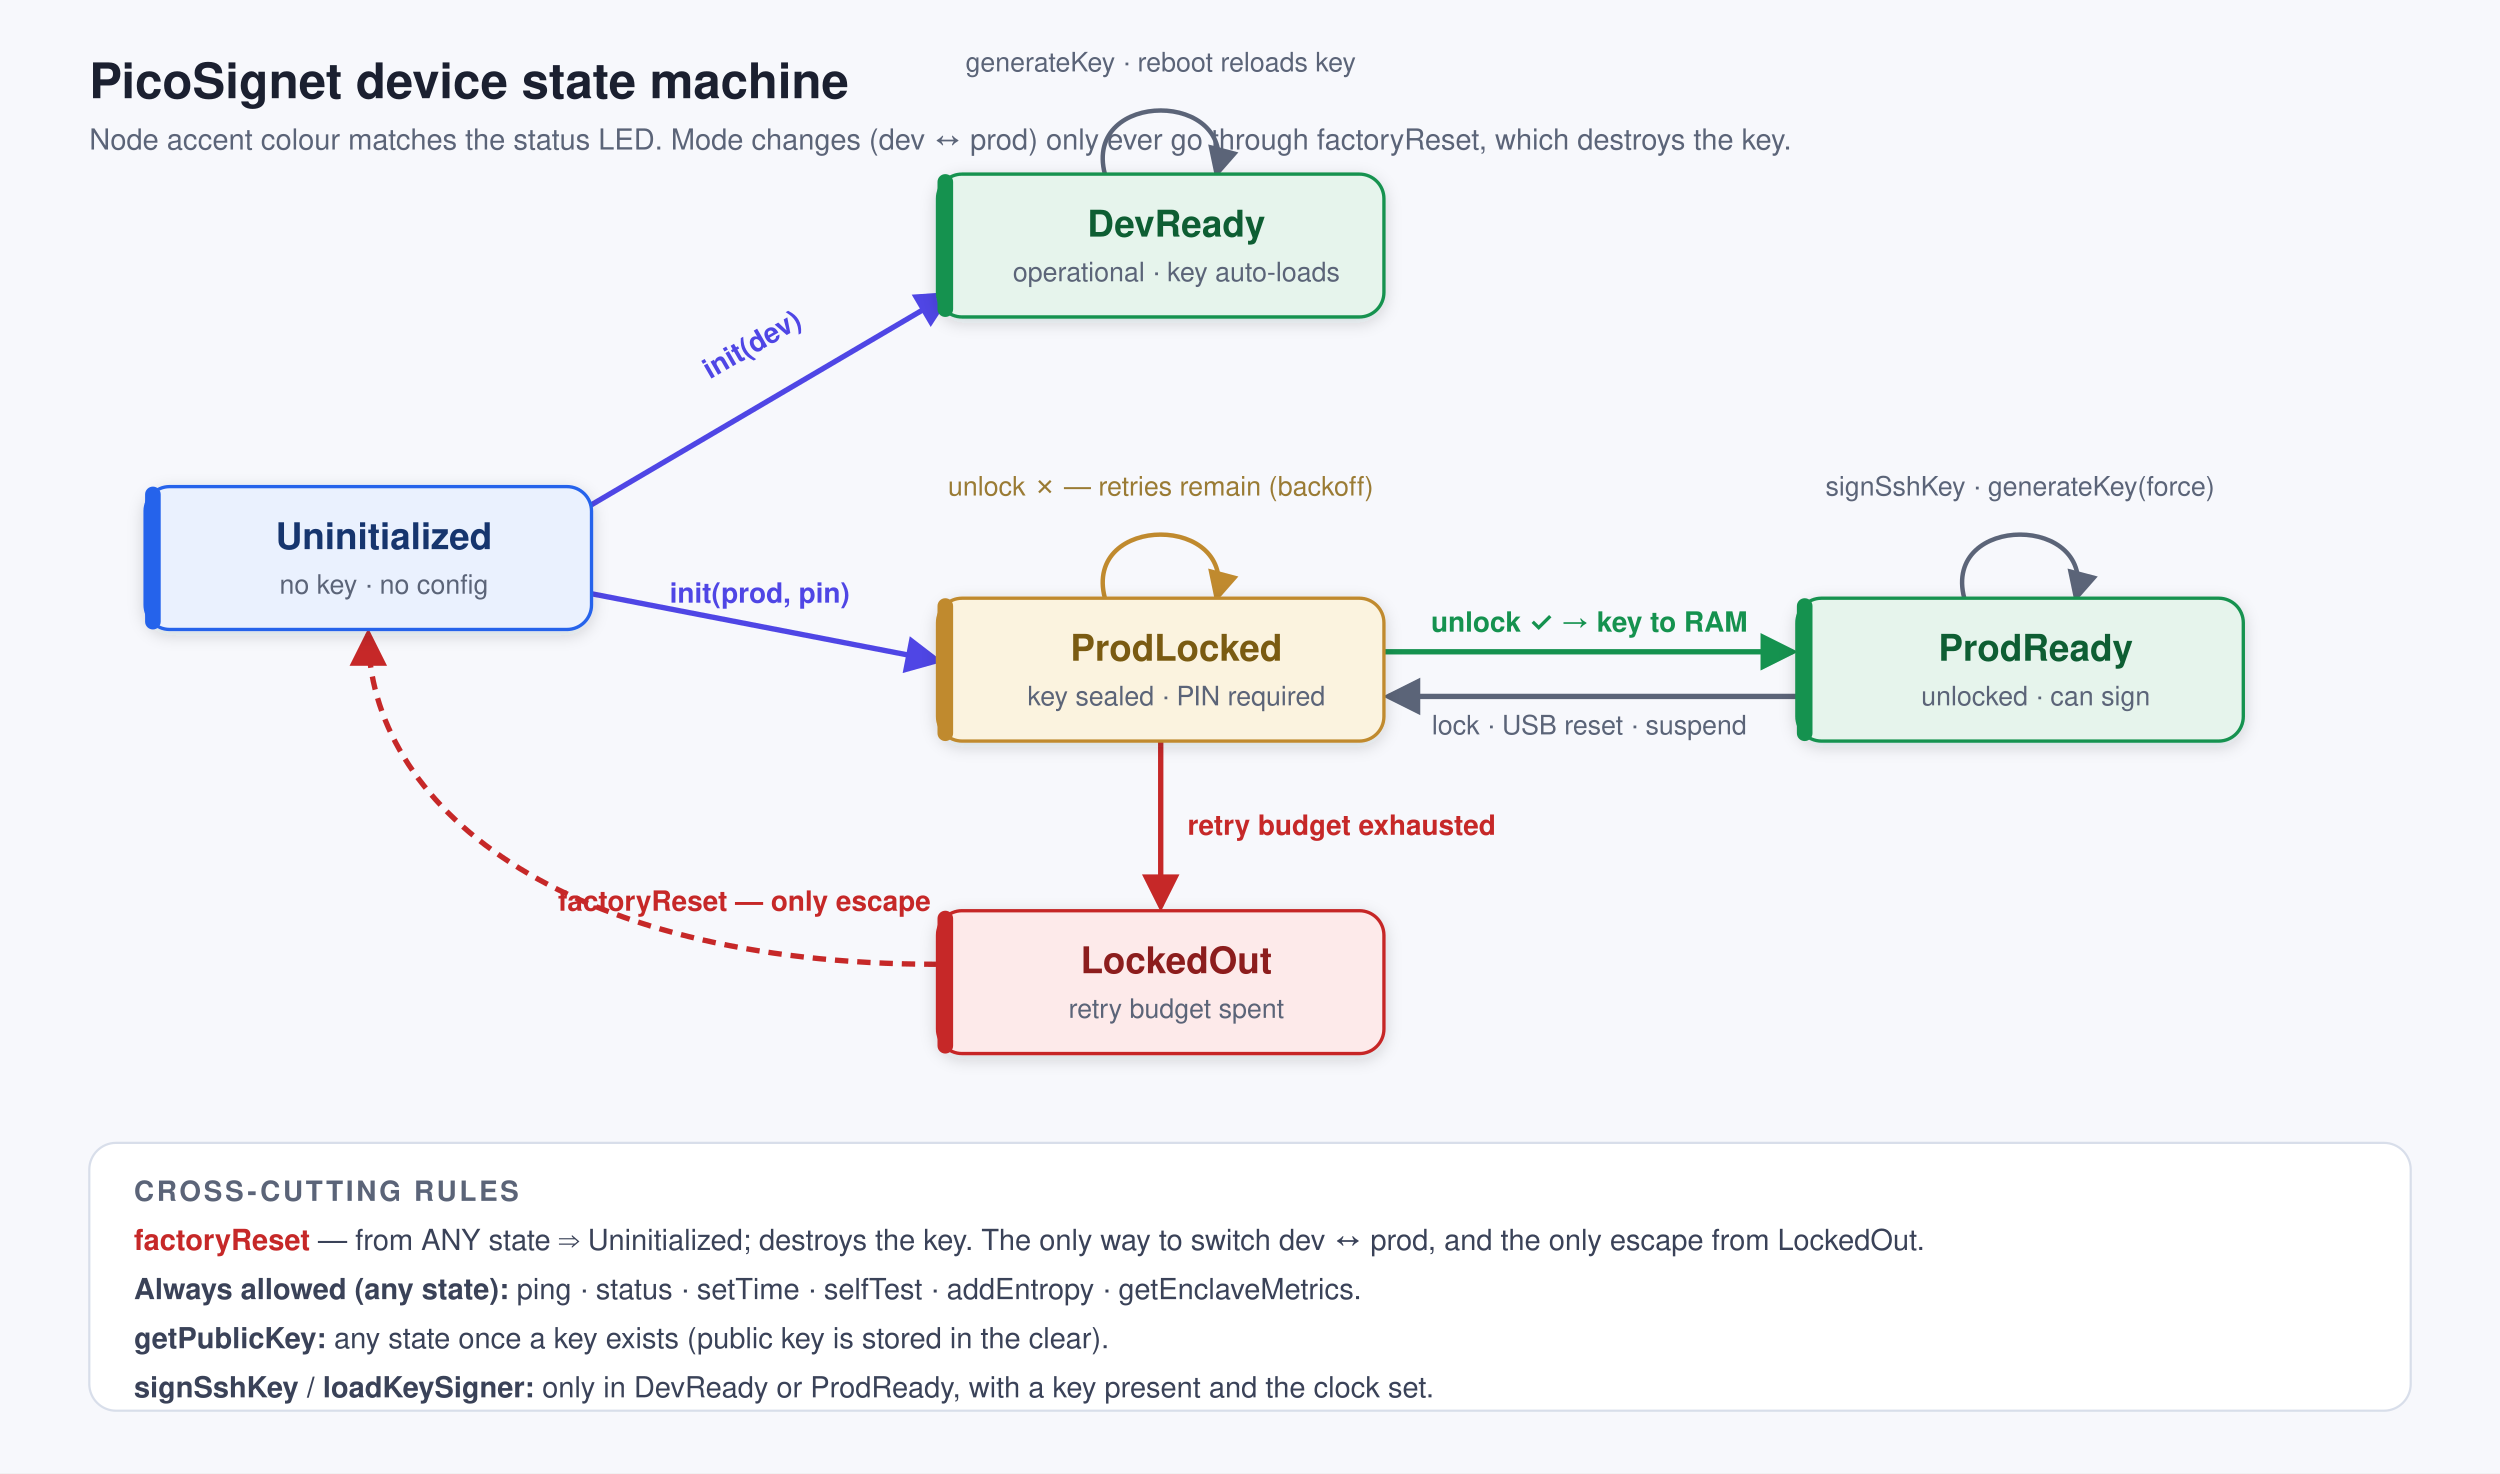
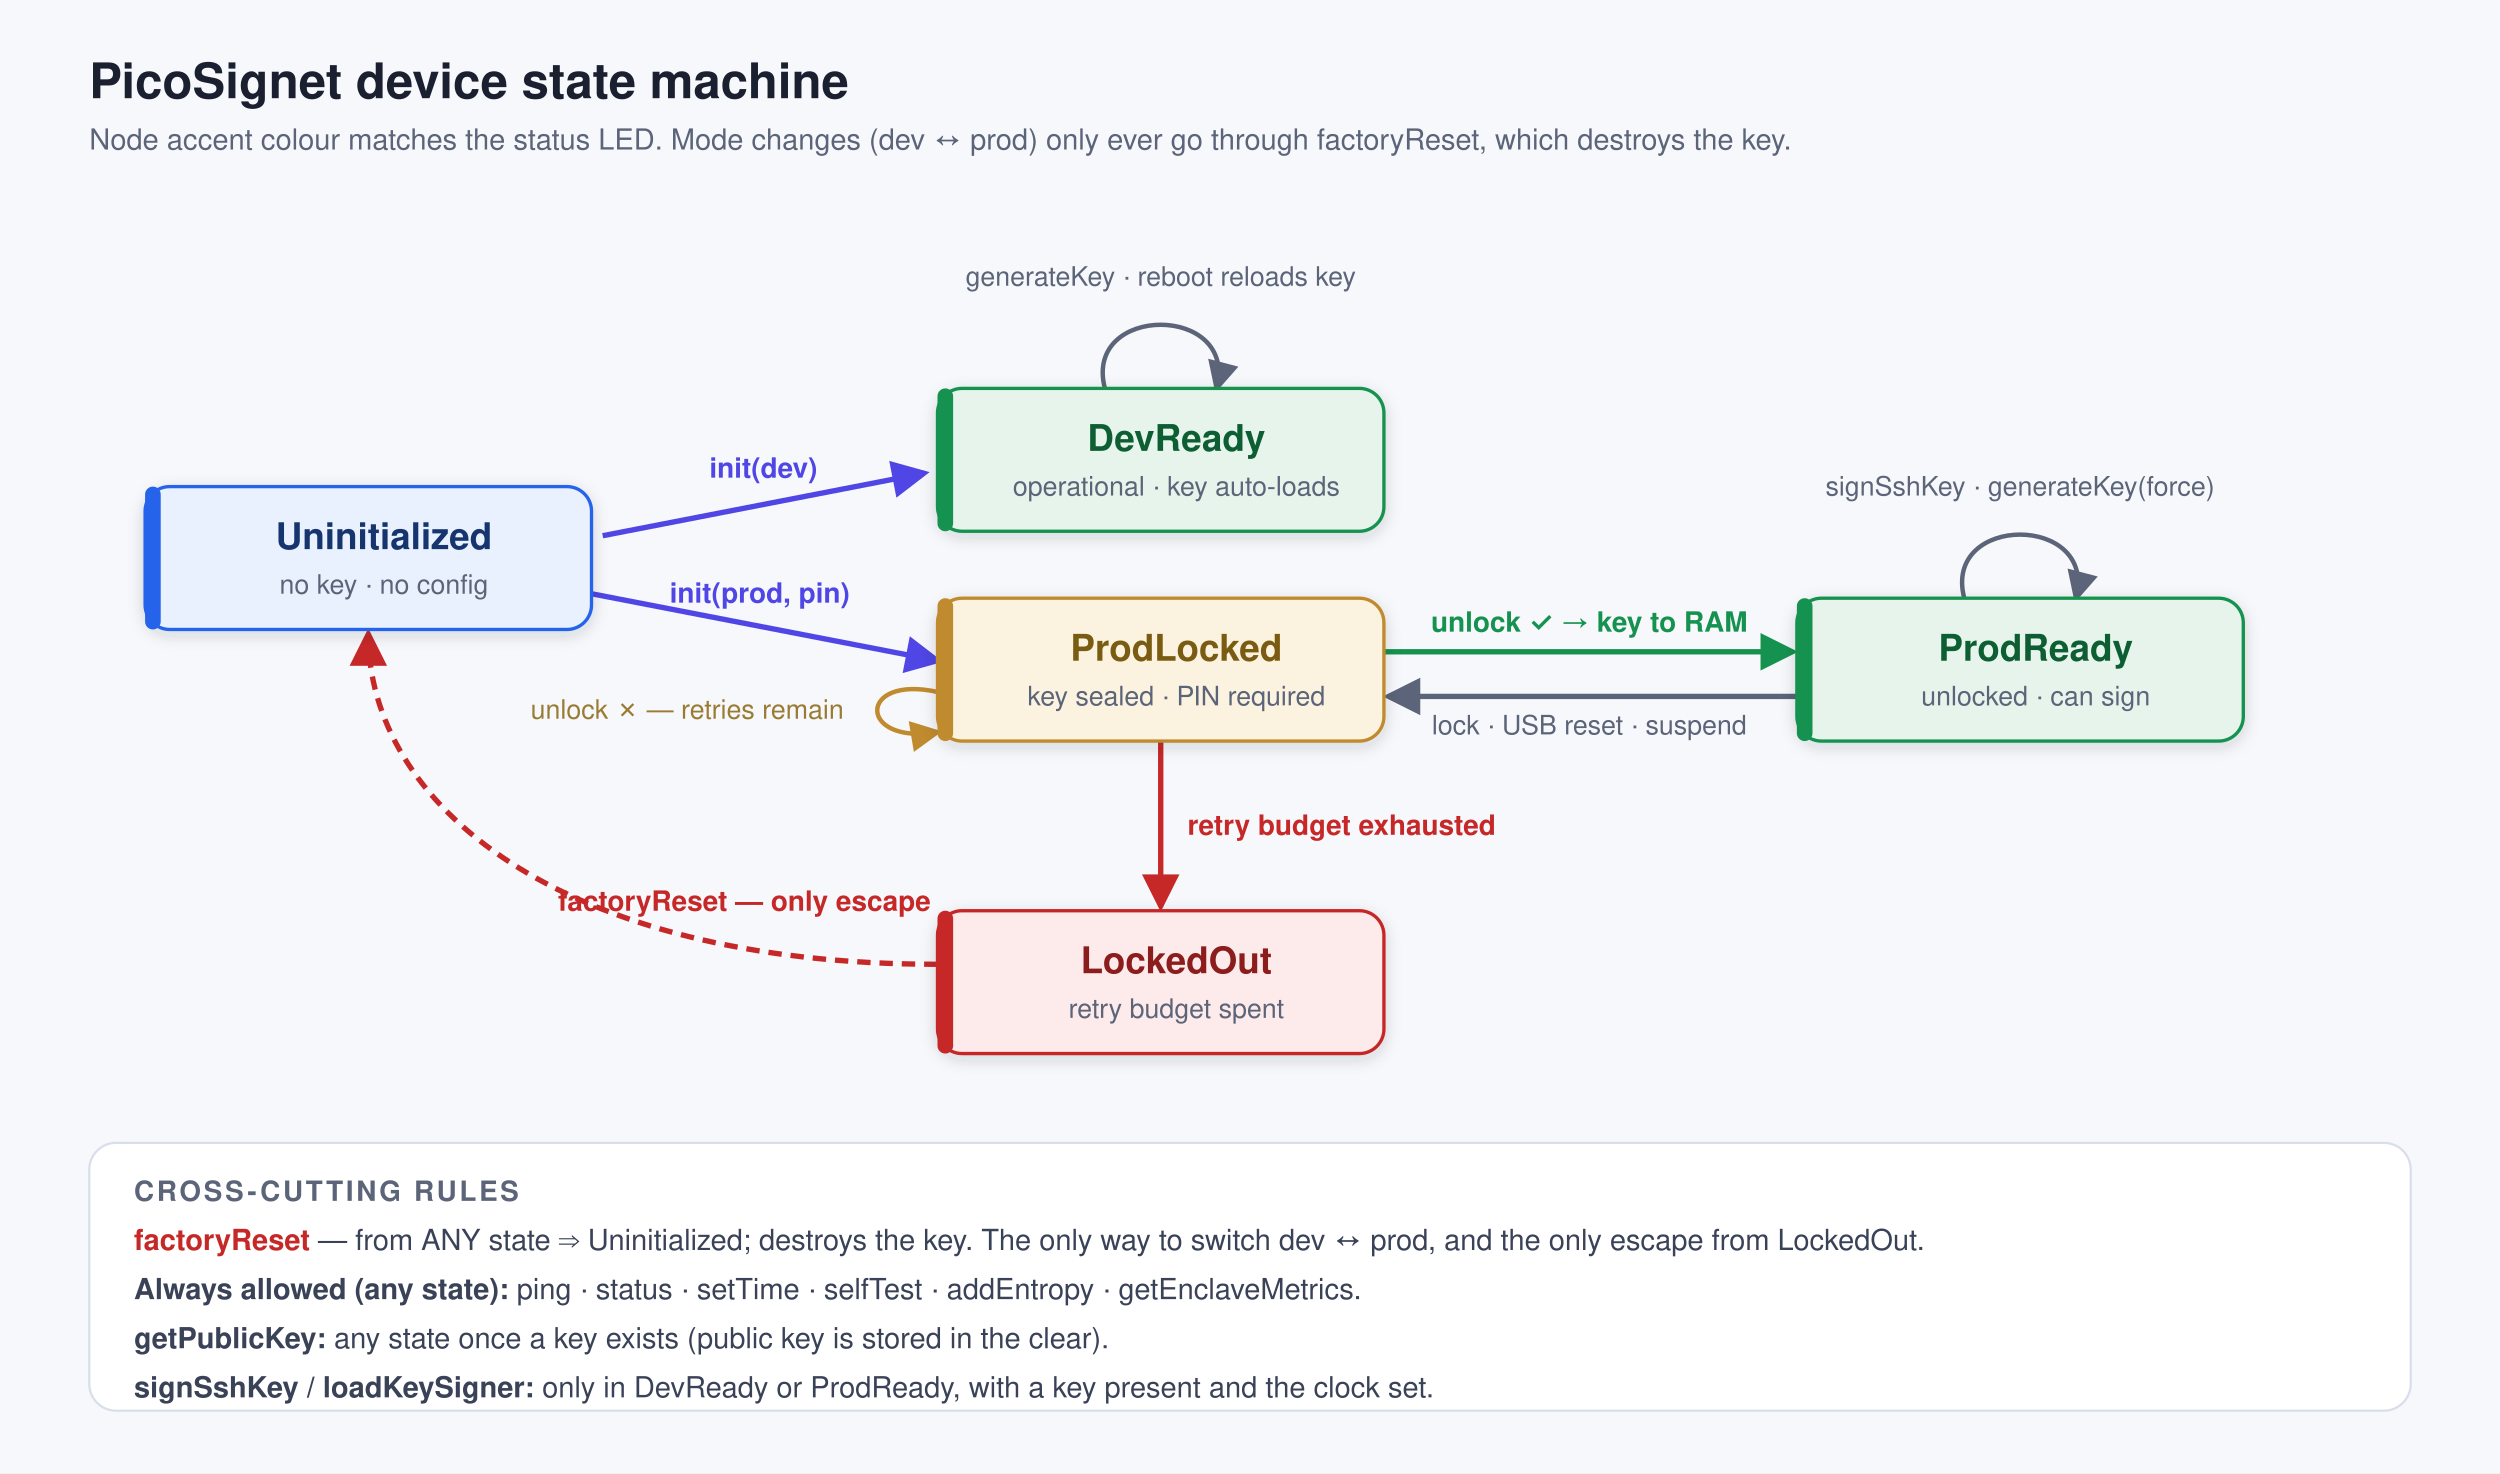
<svg xmlns="http://www.w3.org/2000/svg" viewBox="0 0 1120 660" font-family="'Segoe UI', system-ui, -apple-system, Helvetica, Arial, sans-serif">
  <defs>
    <filter id="sh" x="-20%" y="-20%" width="140%" height="140%">
      <feDropShadow dx="0" dy="2" stdDeviation="3.5" flood-color="#1b2030" flood-opacity="0.16" />
    </filter>
    <marker id="mi" viewBox="0 0 10 10" refX="8.5" refY="5" markerWidth="7" markerHeight="7" orient="auto-start-reverse">
      <path d="M0 0 L10 5 L0 10 z" fill="#4f46e5" />
    </marker>
    <marker id="mg" viewBox="0 0 10 10" refX="8.5" refY="5" markerWidth="7" markerHeight="7" orient="auto-start-reverse">
      <path d="M0 0 L10 5 L0 10 z" fill="#15924f" />
    </marker>
    <marker id="mr" viewBox="0 0 10 10" refX="8.5" refY="5" markerWidth="7" markerHeight="7" orient="auto-start-reverse">
      <path d="M0 0 L10 5 L0 10 z" fill="#c62828" />
    </marker>
    <marker id="ms" viewBox="0 0 10 10" refX="8.5" refY="5" markerWidth="7" markerHeight="7" orient="auto-start-reverse">
      <path d="M0 0 L10 5 L0 10 z" fill="#5b6478" />
    </marker>
    <marker id="ma" viewBox="0 0 10 10" refX="8.5" refY="5" markerWidth="7" markerHeight="7" orient="auto-start-reverse">
      <path d="M0 0 L10 5 L0 10 z" fill="#c08a2e" />
    </marker>
  </defs>
  <rect width="1120" height="660" fill="#f7f8fc" />
  <text x="40" y="44" fill="#1b2030" font-size="22" font-weight="700">PicoSignet device state machine</text>
  <text x="40" y="67" fill="#5b6478" font-size="13">Node accent colour matches the status LED. Mode changes (dev ↔ prod) only ever go through factoryReset, which destroys the key.</text>
-   <path d="M255 232 L425 132" fill="none" stroke="#4f46e5" stroke-width="2.4" marker-end="url(#mi)" />
-   <text x="318" y="170" fill="#4f46e5" font-size="12.5" font-weight="600" transform="rotate(-30 318 170)">init(dev)</text>
+   <path d="M270 240 L414 212" fill="none" stroke="#4f46e5" stroke-width="2.4" marker-end="url(#mi)" />
+   <text x="342" y="214" text-anchor="middle" fill="#4f46e5" font-size="12.5" font-weight="600">init(dev)</text>
  <path d="M265 266 L420 296" fill="none" stroke="#4f46e5" stroke-width="2.4" marker-end="url(#mi)" />
  <text x="300" y="270" fill="#4f46e5" font-size="12.5" font-weight="600">init(prod, pin)</text>
-   <path d="M495 78 C485 40, 555 40, 545 78" fill="none" stroke="#5b6478" stroke-width="2" marker-end="url(#ms)" />
-   <text x="520" y="32" text-anchor="middle" fill="#5b6478" font-size="12">generateKey · reboot reloads key</text>
-   <path d="M495 268 C485 230, 555 230, 545 268" fill="none" stroke="#c08a2e" stroke-width="2" marker-end="url(#ma)" />
-   <text x="520" y="222" text-anchor="middle" fill="#9a7b34" font-size="12">unlock ✗ — retries remain (backoff)</text>
+   <path d="M495 174 C485 136, 555 136, 545 174" fill="none" stroke="#5b6478" stroke-width="2" marker-end="url(#ms)" />
+   <text x="520" y="128" text-anchor="middle" fill="#5b6478" font-size="12">generateKey · reboot reloads key</text>
+   <path d="M420 310 C384 302, 384 334, 420 328" fill="none" stroke="#c08a2e" stroke-width="2" marker-end="url(#ma)" />
+   <text x="378" y="322" text-anchor="end" fill="#9a7b34" font-size="12">unlock ✗ — retries remain</text>
  <path d="M620 292 L803 292" fill="none" stroke="#15924f" stroke-width="2.4" marker-end="url(#mg)" />
  <text x="712" y="283" text-anchor="middle" fill="#15924f" font-size="12.5" font-weight="600">unlock ✓ → key to RAM</text>
  <path d="M805 312 L622 312" fill="none" stroke="#5b6478" stroke-width="2.4" marker-end="url(#ms)" />
  <text x="712" y="329" text-anchor="middle" fill="#5b6478" font-size="12">lock · USB reset · suspend</text>
  <path d="M880 268 C870 230, 940 230, 930 268" fill="none" stroke="#5b6478" stroke-width="2" marker-end="url(#ms)" />
  <text x="905" y="222" text-anchor="middle" fill="#5b6478" font-size="12">signSshKey · generateKey(force)</text>
  <path d="M520 332 L520 406" fill="none" stroke="#c62828" stroke-width="2.4" marker-end="url(#mr)" />
  <text x="532" y="374" fill="#c62828" font-size="12.5" font-weight="600">retry budget exhausted</text>
  <path d="M420 432 C250 432, 165 360, 165 284" fill="none" stroke="#c62828" stroke-width="2.4" stroke-dasharray="6 4" marker-end="url(#mr)" />
  <text x="250" y="408" fill="#c62828" font-size="12.5" font-weight="600">factoryReset — only escape</text>
  <g filter="url(#sh)">
    <rect x="65" y="218" width="200" height="64" rx="11" fill="#eaf1fe" stroke="#2563eb" stroke-width="1.5" />
  </g>
  <rect x="65" y="218" width="7" height="64" rx="3.5" fill="#2563eb" />
  <text x="172" y="246" text-anchor="middle" fill="#16356e" font-size="16.5" font-weight="700">Uninitialized</text>
  <text x="172" y="266" text-anchor="middle" fill="#5b6478" font-size="12">no key · no config</text>
  <g filter="url(#sh)">
-     <rect x="420" y="78" width="200" height="64" rx="11" fill="#e6f4ec" stroke="#15924f" stroke-width="1.5" />
+     <rect x="420" y="174" width="200" height="64" rx="11" fill="#e6f4ec" stroke="#15924f" stroke-width="1.5" />
  </g>
-   <rect x="420" y="78" width="7" height="64" rx="3.5" fill="#15924f" />
-   <text x="527" y="106" text-anchor="middle" fill="#0e5e33" font-size="16.5" font-weight="700">DevReady</text>
-   <text x="527" y="126" text-anchor="middle" fill="#5b6478" font-size="12">operational · key auto-loads</text>
+   <rect x="420" y="174" width="7" height="64" rx="3.5" fill="#15924f" />
+   <text x="527" y="202" text-anchor="middle" fill="#0e5e33" font-size="16.5" font-weight="700">DevReady</text>
+   <text x="527" y="222" text-anchor="middle" fill="#5b6478" font-size="12">operational · key auto-loads</text>
  <g filter="url(#sh)">
    <rect x="420" y="268" width="200" height="64" rx="11" fill="#fbf3df" stroke="#c08a2e" stroke-width="1.5" />
  </g>
  <rect x="420" y="268" width="7" height="64" rx="3.5" fill="#c08a2e" />
  <text x="527" y="296" text-anchor="middle" fill="#7a5b12" font-size="16.5" font-weight="700">ProdLocked</text>
  <text x="527" y="316" text-anchor="middle" fill="#5b6478" font-size="12">key sealed · PIN required</text>
  <g filter="url(#sh)">
    <rect x="805" y="268" width="200" height="64" rx="11" fill="#e6f4ec" stroke="#15924f" stroke-width="1.5" />
  </g>
  <rect x="805" y="268" width="7" height="64" rx="3.5" fill="#15924f" />
  <text x="912" y="296" text-anchor="middle" fill="#0e5e33" font-size="16.5" font-weight="700">ProdReady</text>
  <text x="912" y="316" text-anchor="middle" fill="#5b6478" font-size="12">unlocked · can sign</text>
  <g filter="url(#sh)">
    <rect x="420" y="408" width="200" height="64" rx="11" fill="#fdeaea" stroke="#c62828" stroke-width="1.5" />
  </g>
  <rect x="420" y="408" width="7" height="64" rx="3.5" fill="#c62828" />
  <text x="527" y="436" text-anchor="middle" fill="#8c1d1d" font-size="16.5" font-weight="700">LockedOut</text>
  <text x="527" y="456" text-anchor="middle" fill="#5b6478" font-size="12">retry budget spent</text>
  <rect x="40" y="512" width="1040" height="120" rx="12" fill="#ffffff" stroke="#d8deea" />
  <text x="60" y="538" fill="#5b6478" font-size="12.5" font-weight="700" letter-spacing="1.2">CROSS-CUTTING RULES</text>
  <g font-size="13" fill="#3a4258">
    <text x="60" y="560">
      <tspan fill="#c62828" font-weight="600">factoryReset</tspan> — from ANY state ⇒ Uninitialized; destroys the key. The only way to switch dev ↔ prod, and the only escape from LockedOut.</text>
    <text x="60" y="582">
      <tspan font-weight="600">Always allowed (any state):</tspan> ping · status · setTime · selfTest · addEntropy · getEnclaveMetrics.</text>
    <text x="60" y="604">
      <tspan font-weight="600">getPublicKey:</tspan> any state once a key exists (public key is stored in the clear).</text>
    <text x="60" y="626">
      <tspan font-weight="600">signSshKey / loadKeySigner:</tspan> only in DevReady or ProdReady, with a key present and the clock set.</text>
  </g>
</svg>
